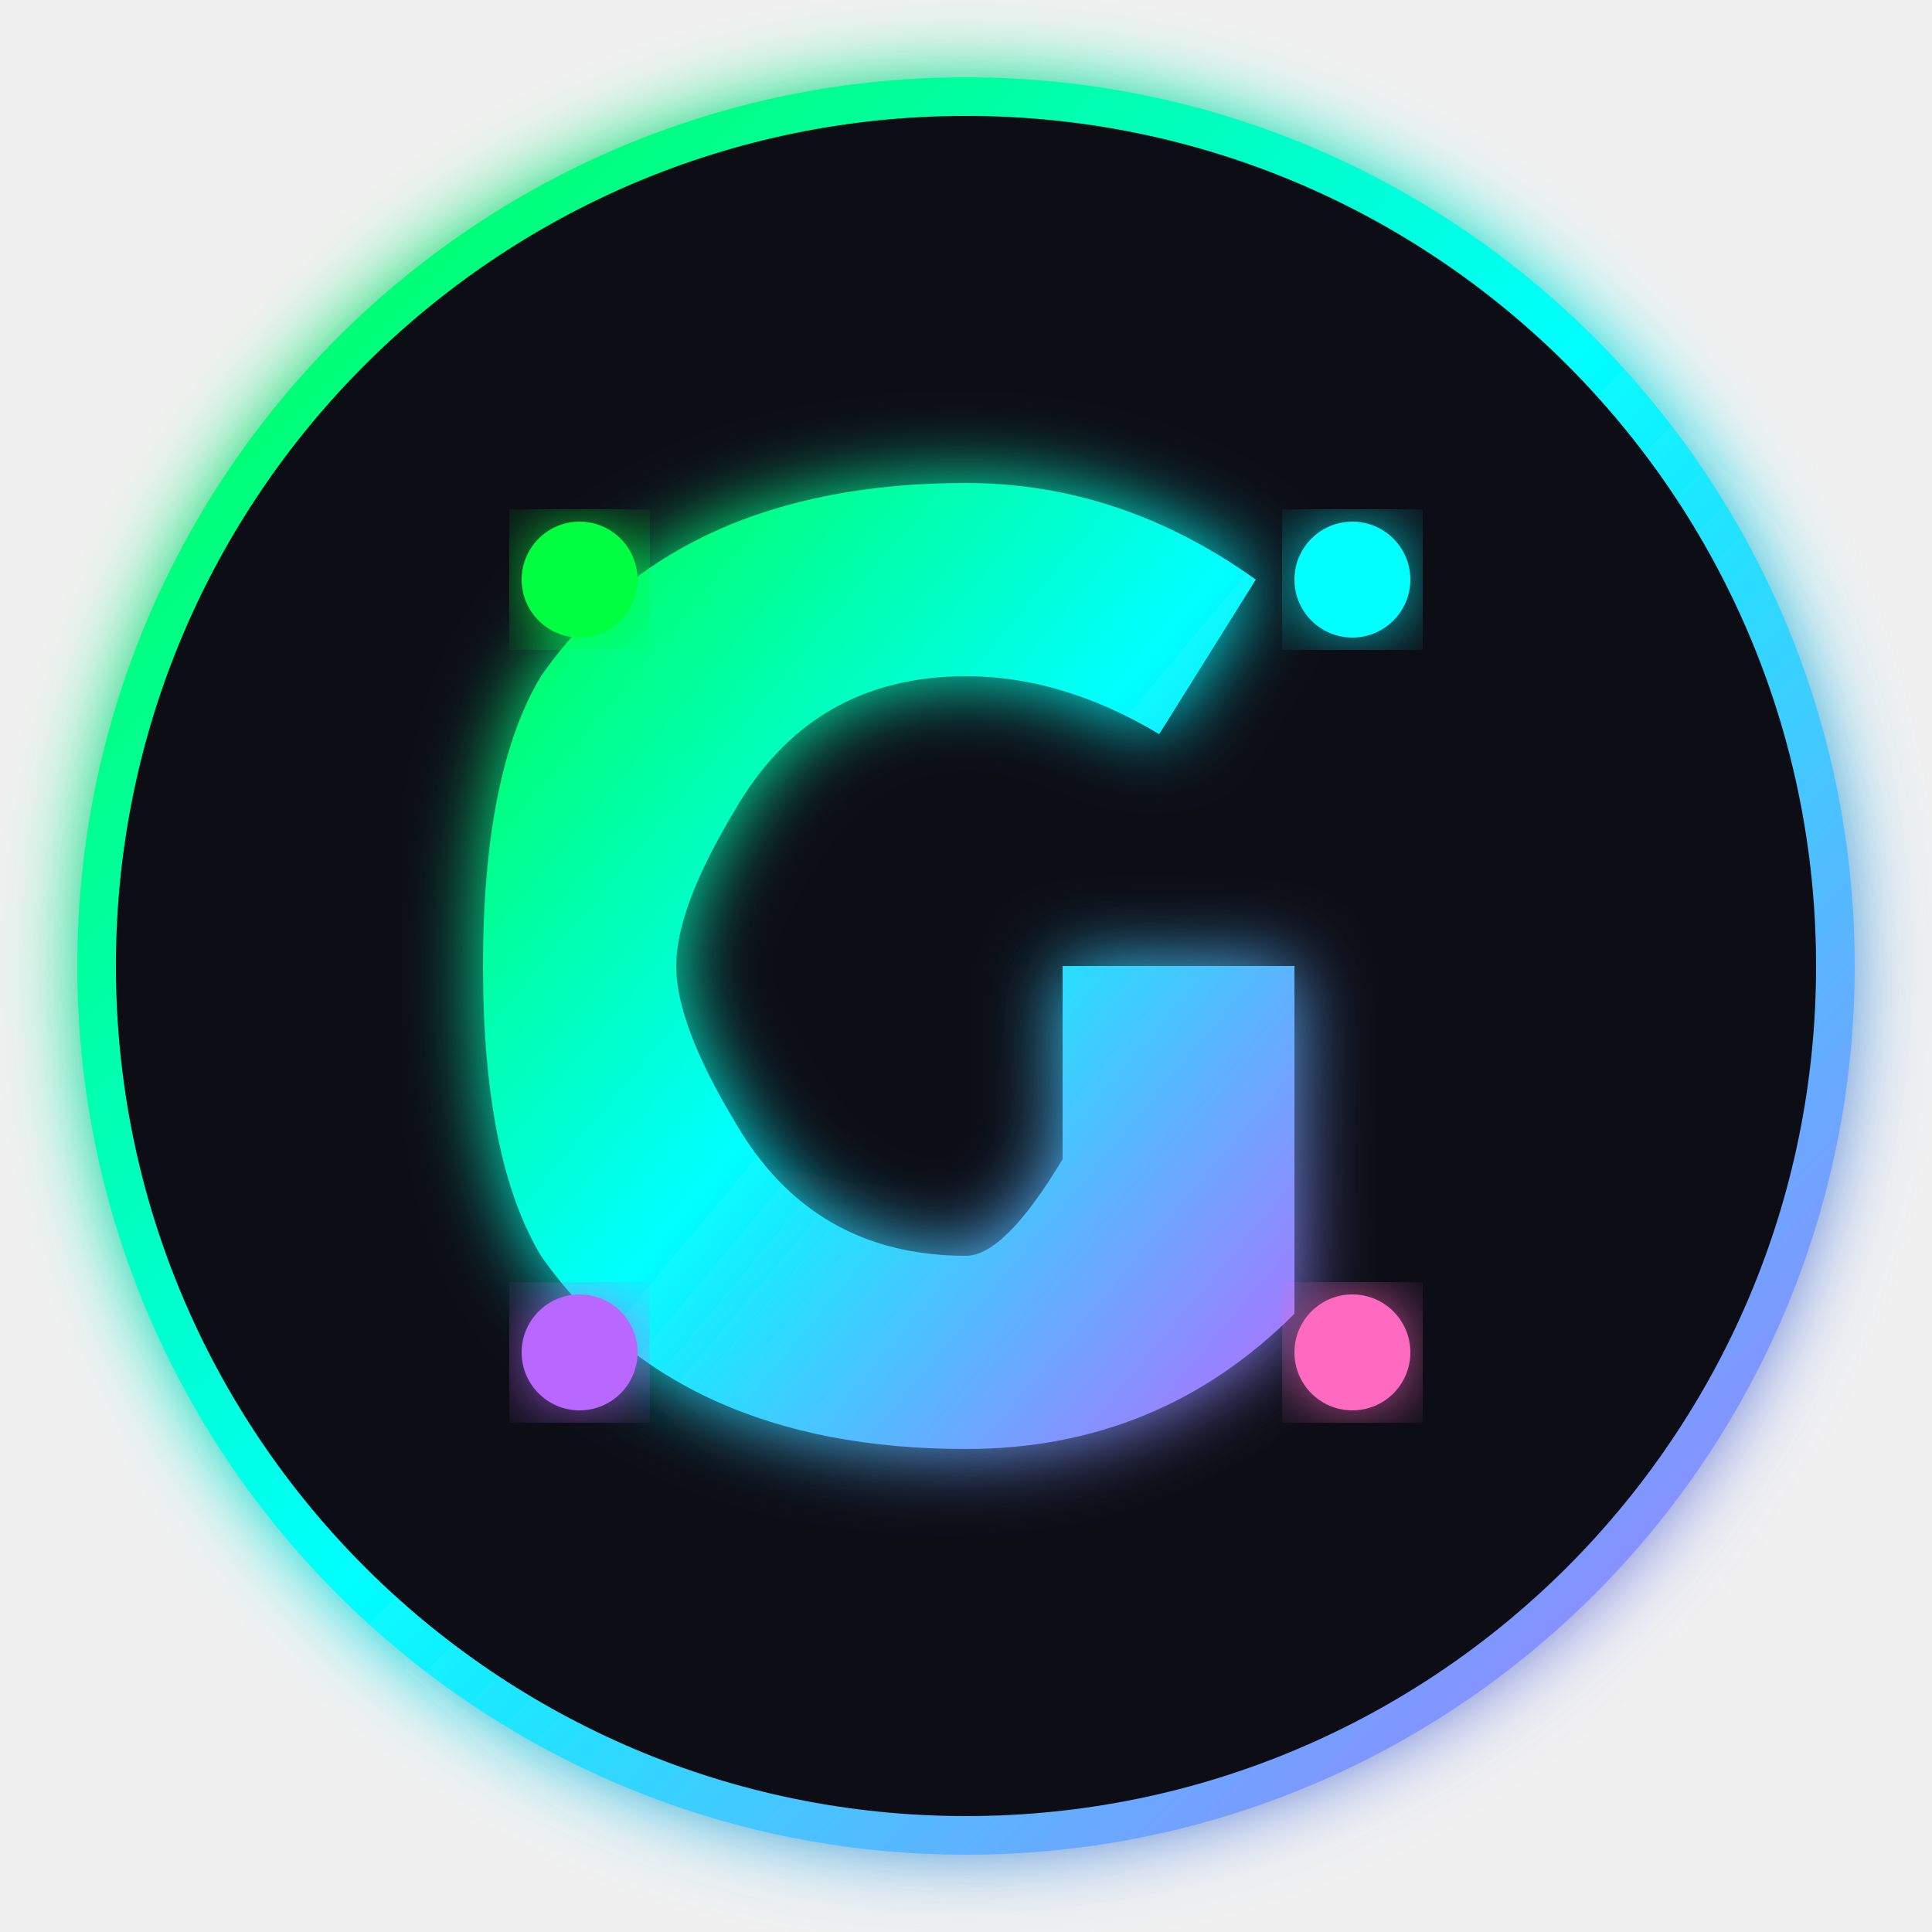
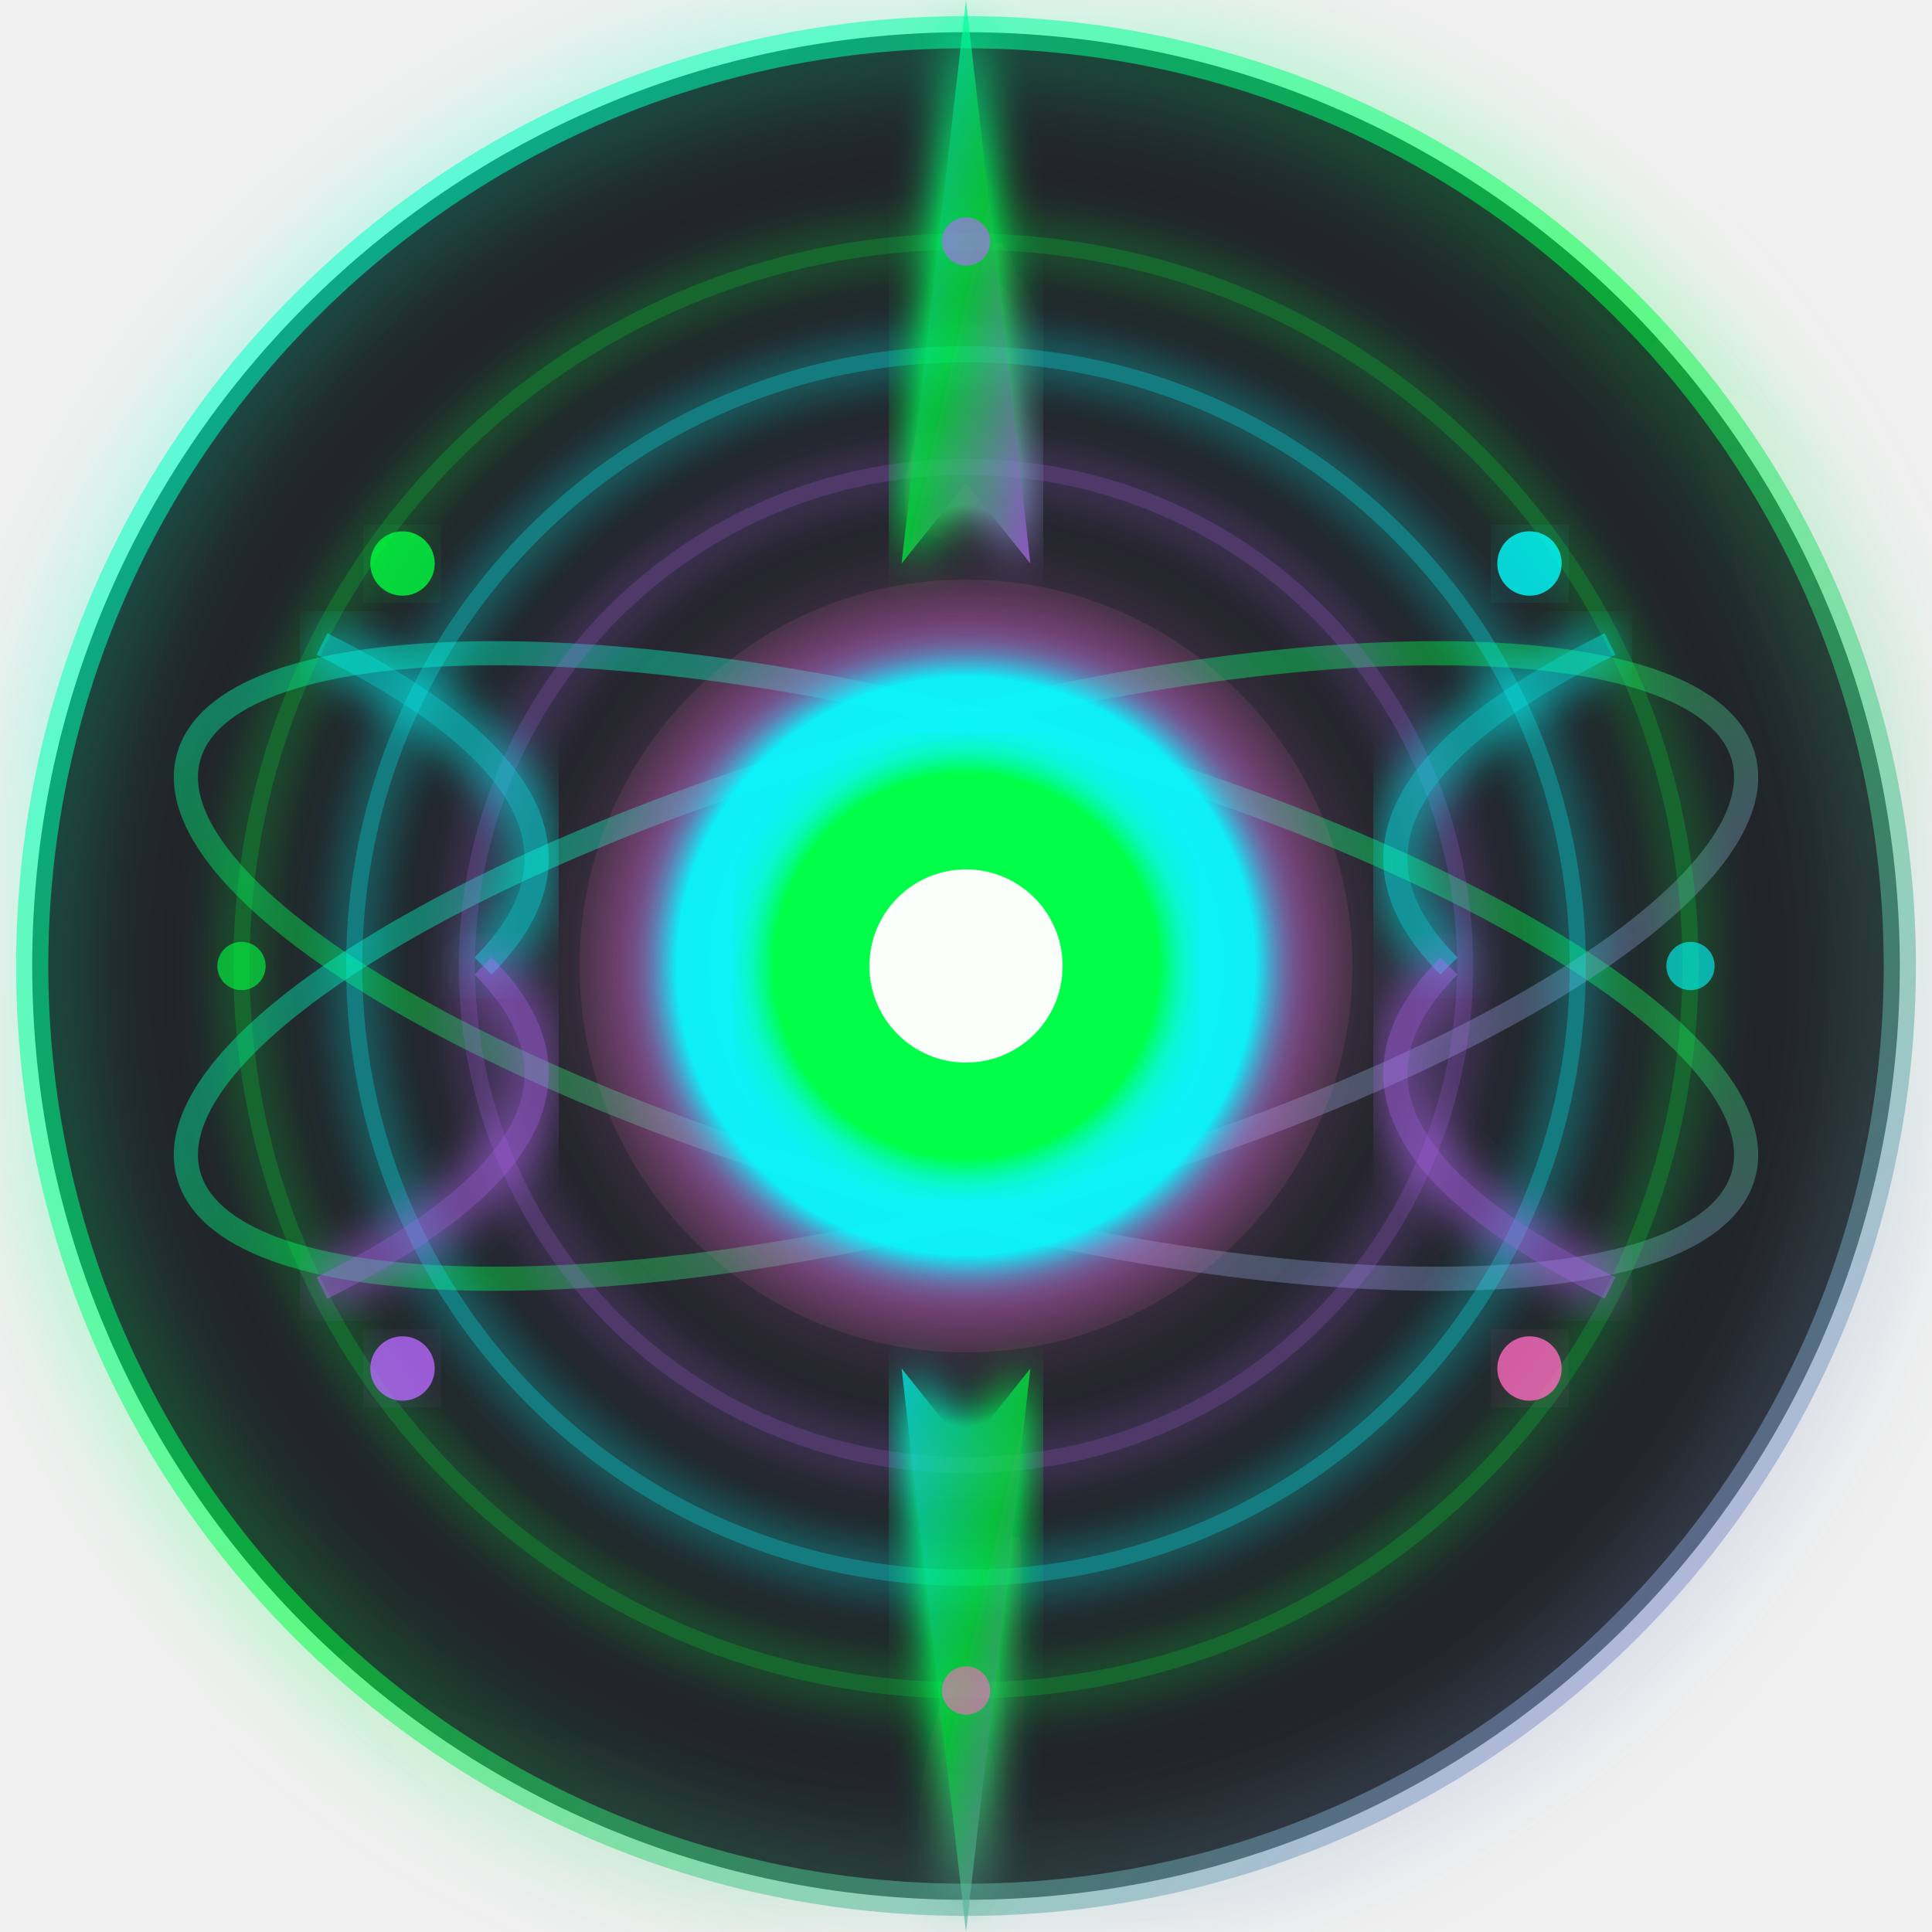
- <svg xmlns="http://www.w3.org/2000/svg" width="100" height="100" viewBox="0 0 100 100">
+ <svg xmlns="http://www.w3.org/2000/svg" width="120" height="120" viewBox="0 0 120 120">
  <defs>
-     <linearGradient id="neonGradient" x1="0%" y1="0%" x2="100%" y2="100%">
-       <stop offset="0%" style="stop-color:#00ff41;stop-opacity:1" />
-       <stop offset="50%" style="stop-color:#00ffff;stop-opacity:1" />
-       <stop offset="100%" style="stop-color:#b967ff;stop-opacity:1" />
-     </linearGradient>
-     <filter id="glow">
-       <feGaussianBlur stdDeviation="2" result="coloredBlur" />
+     <radialGradient id="quasarGlow" cx="50%" cy="50%" r="50%">
+       <stop offset="0%" style="stop-color:#00ffff;stop-opacity:1" />
+       <stop offset="40%" style="stop-color:#00ff41;stop-opacity:0.8" />
+       <stop offset="70%" style="stop-color:#b967ff;stop-opacity:0.5" />
+       <stop offset="100%" style="stop-color:#ff6ac1;stop-opacity:0.1" />
+     </radialGradient>
+     <filter id="outerGlow">
+       <feGaussianBlur stdDeviation="3" result="coloredBlur" />
      <feMerge>
        <feMergeNode in="coloredBlur" />
        <feMergeNode in="SourceGraphic" />
      </feMerge>
    </filter>
+     <filter id="energyGlow">
+       <feGaussianBlur stdDeviation="1.5" result="blur" />
+       <feColorMatrix in="blur" type="matrix" values="         1 0 0 0 0         0 1 0 0 0         0 0 1 0 0         0 0 0 2 0" />
+       <feMerge>
+         <feMergeNode />
+         <feMergeNode in="SourceGraphic" />
+       </feMerge>
+     </filter>
+     <linearGradient id="energyStream" x1="0%" y1="0%" x2="100%" y2="100%">
+       <stop offset="0%" style="stop-color:#00ffff;stop-opacity:1" />
+       <stop offset="50%" style="stop-color:#00ff41;stop-opacity:1" />
+       <stop offset="100%" style="stop-color:#b967ff;stop-opacity:1" />
+     </linearGradient>
  </defs>
-   <circle cx="50" cy="50" r="45" fill="#0a0e14" stroke="url(#neonGradient)" stroke-width="2" filter="url(#glow)" />
-   <path d="M 50 25 Q 35 25 28 35 Q 25 40 25 50 Q 25 60 28 65 Q 35 75 50 75 Q 60 75 67 68 L 67 50 L 55 50 L 55 60 Q 52 65 50 65 Q 42 65 38 58 Q 35 53 35 50 Q 35 47 38 42 Q 42 35 50 35 Q 55 35 60 38 L 65 30 Q 58 25 50 25 Z" fill="url(#neonGradient)" filter="url(#glow)" />
-   <circle cx="30" cy="30" r="3" fill="#00ff41" filter="url(#glow)" />
-   <circle cx="70" cy="30" r="3" fill="#00ffff" filter="url(#glow)" />
-   <circle cx="30" cy="70" r="3" fill="#b967ff" filter="url(#glow)" />
-   <circle cx="70" cy="70" r="3" fill="#ff6ac1" filter="url(#glow)" />
+   <circle cx="60" cy="60" r="58" fill="#0a0e14" opacity="0.9" />
+   <ellipse cx="60" cy="60" rx="50" ry="15" fill="none" stroke="url(#energyStream)" stroke-width="1.5" opacity="0.4" transform="rotate(15 60 60)" />
+   <ellipse cx="60" cy="60" rx="50" ry="15" fill="none" stroke="url(#energyStream)" stroke-width="1.5" opacity="0.4" transform="rotate(-15 60 60)" />
+   <circle cx="60" cy="60" r="45" fill="none" stroke="#00ff41" stroke-width="1" opacity="0.3" filter="url(#energyGlow)" />
+   <circle cx="60" cy="60" r="38" fill="none" stroke="#00ffff" stroke-width="1" opacity="0.4" filter="url(#energyGlow)" />
+   <circle cx="60" cy="60" r="31" fill="none" stroke="#b967ff" stroke-width="1" opacity="0.3" filter="url(#energyGlow)" />
+   <circle cx="60" cy="60" r="24" fill="url(#quasarGlow)" filter="url(#outerGlow)" />
+   <circle cx="60" cy="60" r="18" fill="#00ffff" opacity="0.9" filter="url(#energyGlow)" />
+   <circle cx="60" cy="60" r="12" fill="#00ff41" opacity="0.95" filter="url(#energyGlow)" />
+   <circle cx="60" cy="60" r="6" fill="#ffffff" opacity="0.98" />
+   <path d="M 60 0 L 56 35 L 60 30 L 64 35 Z" fill="url(#energyStream)" opacity="0.7" filter="url(#energyGlow)" />
+   <path d="M 60 120 L 56 85 L 60 90 L 64 85 Z" fill="url(#energyStream)" opacity="0.7" filter="url(#energyGlow)" />
+   <path d="M 20 40 Q 40 50 30 60" stroke="#00ffff" stroke-width="1.5" fill="none" opacity="0.5" filter="url(#energyGlow)" />
+   <path d="M 100 40 Q 80 50 90 60" stroke="#00ffff" stroke-width="1.5" fill="none" opacity="0.5" filter="url(#energyGlow)" />
+   <path d="M 20 80 Q 40 70 30 60" stroke="#b967ff" stroke-width="1.5" fill="none" opacity="0.5" filter="url(#energyGlow)" />
+   <path d="M 100 80 Q 80 70 90 60" stroke="#b967ff" stroke-width="1.5" fill="none" opacity="0.5" filter="url(#energyGlow)" />
+   <circle cx="25" cy="35" r="2" fill="#00ff41" opacity="0.8" filter="url(#outerGlow)" />
+   <circle cx="95" cy="35" r="2" fill="#00ffff" opacity="0.8" filter="url(#outerGlow)" />
+   <circle cx="25" cy="85" r="2" fill="#b967ff" opacity="0.8" filter="url(#outerGlow)" />
+   <circle cx="95" cy="85" r="2" fill="#ff6ac1" opacity="0.8" filter="url(#outerGlow)" />
+   <circle cx="15" cy="60" r="1.5" fill="#00ff41" opacity="0.6" />
+   <circle cx="105" cy="60" r="1.5" fill="#00ffff" opacity="0.6" />
+   <circle cx="60" cy="15" r="1.5" fill="#b967ff" opacity="0.6" />
+   <circle cx="60" cy="105" r="1.5" fill="#ff6ac1" opacity="0.6" />
+   <circle cx="60" cy="60" r="58" fill="none" stroke="url(#energyStream)" stroke-width="2" opacity="0.6" filter="url(#outerGlow)" />
</svg>
